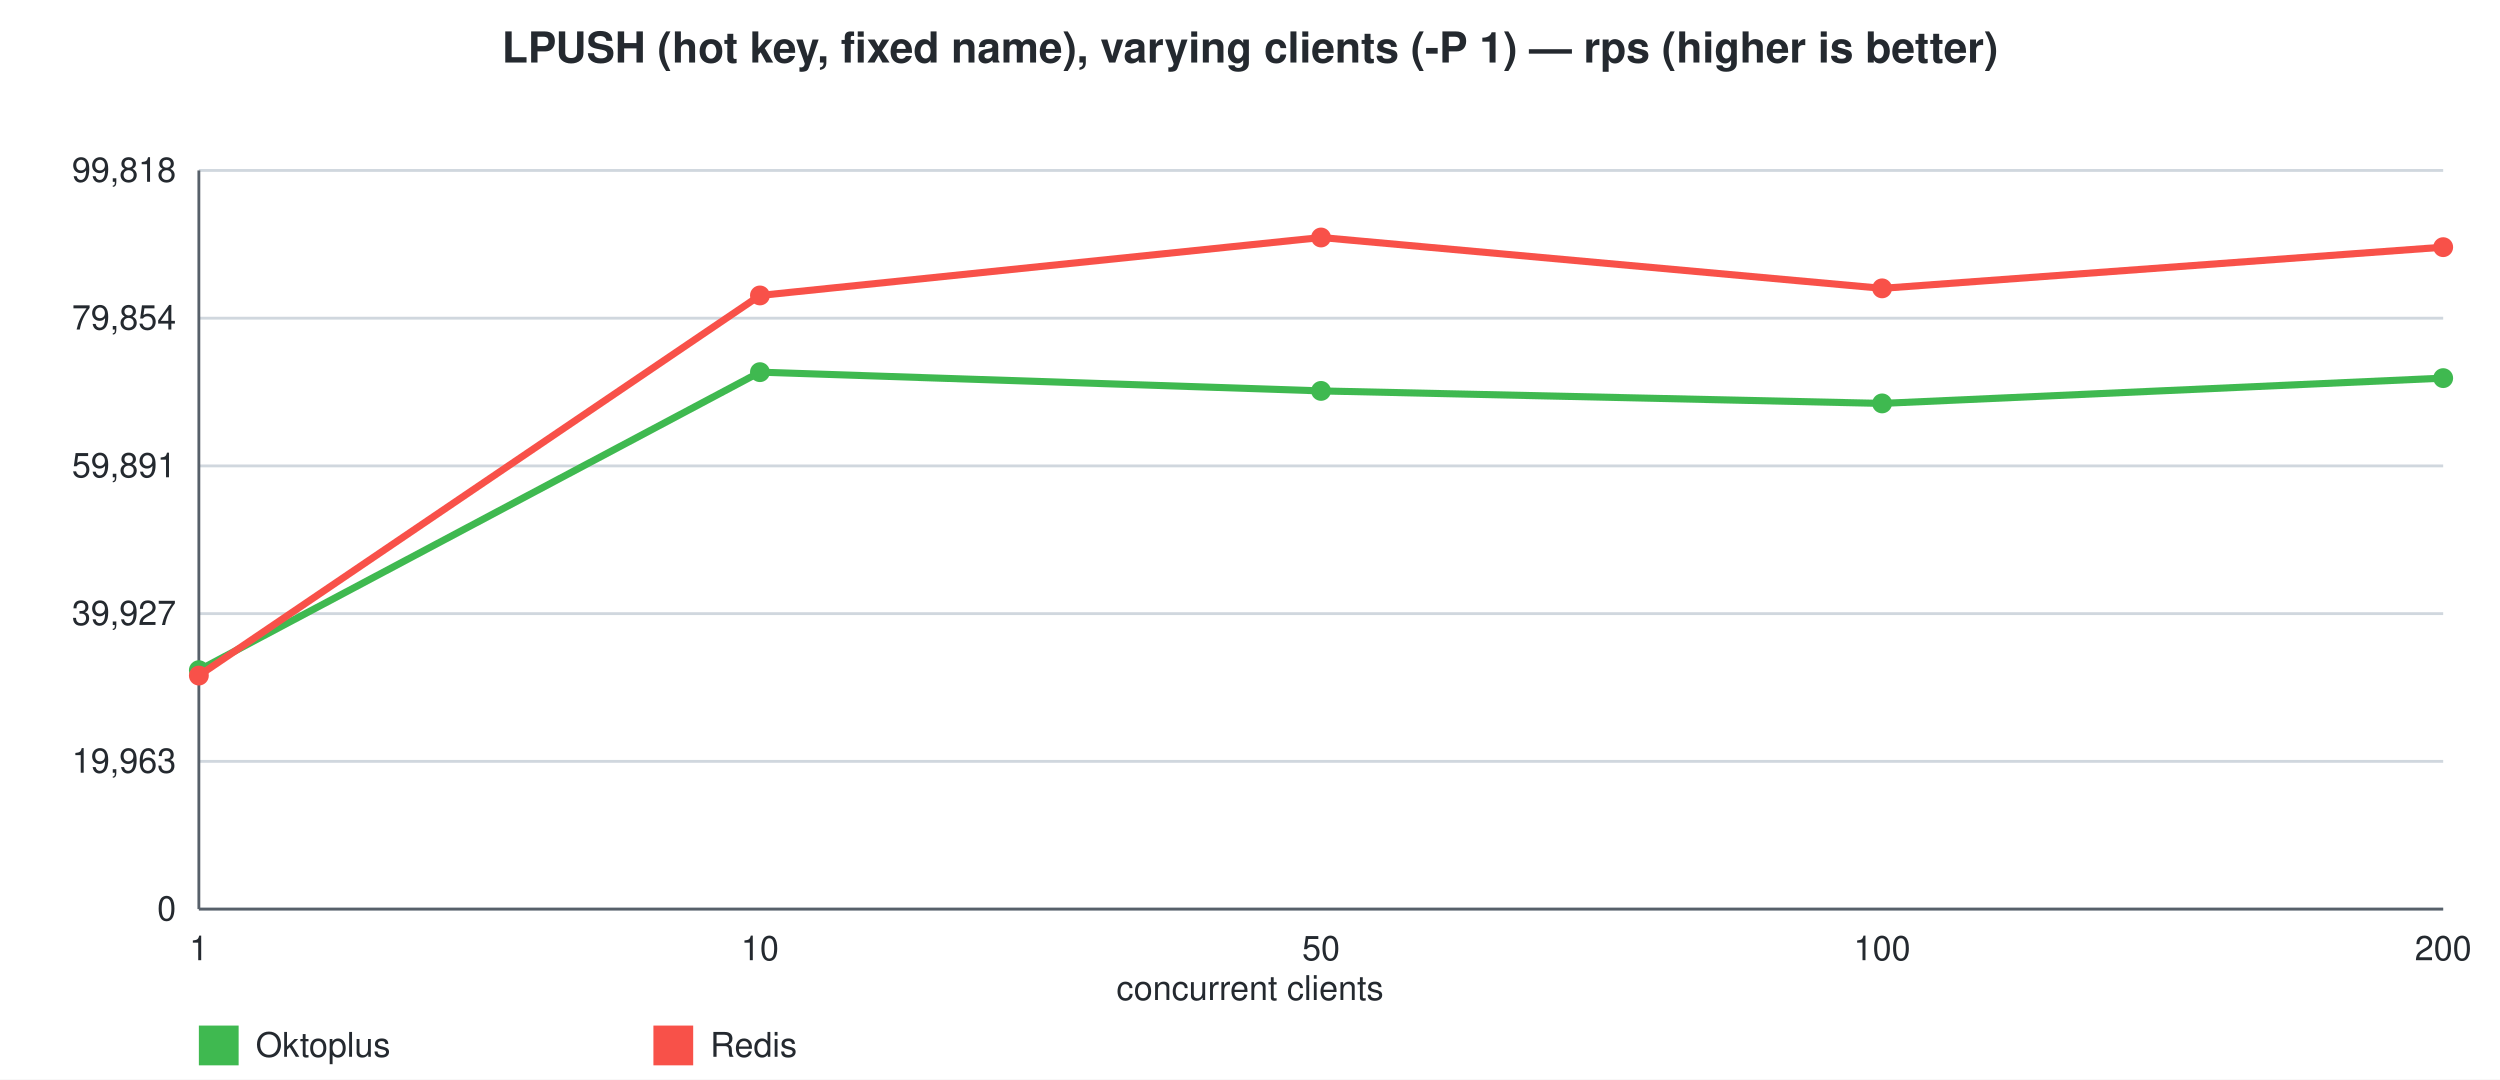
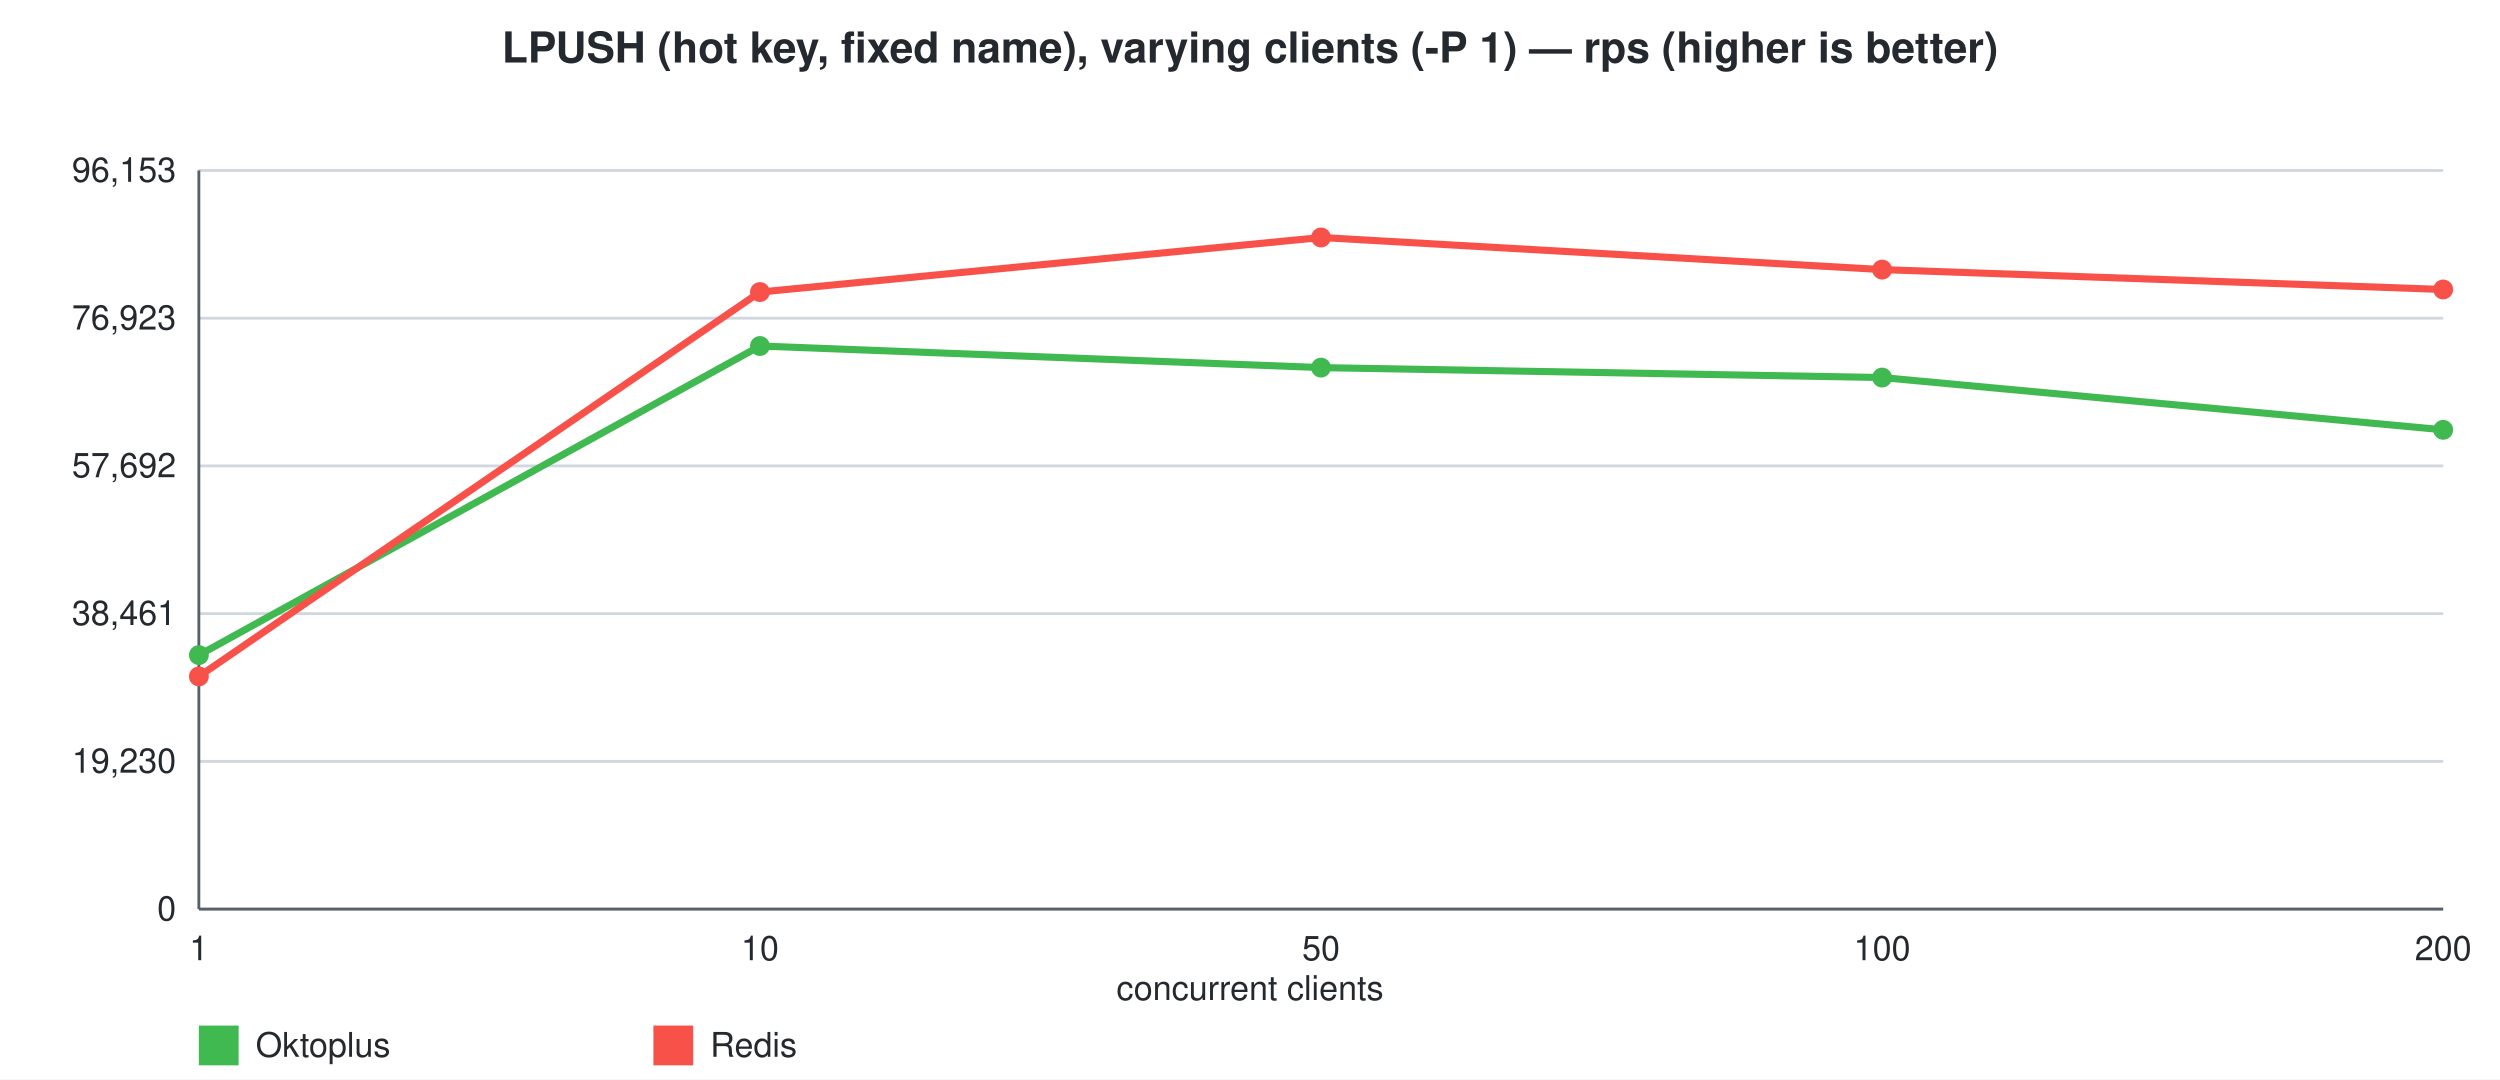
<svg xmlns="http://www.w3.org/2000/svg" width="880" height="380" viewBox="0 0 880 380" font-family="-apple-system, Segoe UI, Helvetica, Arial, sans-serif" font-size="12">
  <rect width="880" height="380" fill="#ffffff" />
  <text x="440.0" y="22" text-anchor="middle" fill="#24292f" font-size="15" font-weight="600">LPUSH (hot key, fixed name), varying clients (-P 1) — rps (higher is better)</text>
  <line x1="70" y1="320.0" x2="860" y2="320.0" stroke="#d0d7de" stroke-width="1" />
  <text x="62" y="324.0" text-anchor="end" fill="#24292f">0</text>
  <line x1="70" y1="268.0" x2="860" y2="268.0" stroke="#d0d7de" stroke-width="1" />
-   <text x="62" y="272.0" text-anchor="end" fill="#24292f">19,963</text>
+   <text x="62" y="272.0" text-anchor="end" fill="#24292f">19,230</text>
  <line x1="70" y1="216.0" x2="860" y2="216.0" stroke="#d0d7de" stroke-width="1" />
-   <text x="62" y="220.0" text-anchor="end" fill="#24292f">39,927</text>
-   <line x1="70" y1="164.0" x2="860" y2="164.0" stroke="#d0d7de" stroke-width="1" />
-   <text x="62" y="168.0" text-anchor="end" fill="#24292f">59,891</text>
-   <line x1="70" y1="112" x2="860" y2="112" stroke="#d0d7de" stroke-width="1" />
-   <text x="62" y="116" text-anchor="end" fill="#24292f">79,854</text>
+   <text x="62" y="220.0" text-anchor="end" fill="#24292f">38,461</text>
+   <line x1="70" y1="164" x2="860" y2="164" stroke="#d0d7de" stroke-width="1" />
+   <text x="62" y="168" text-anchor="end" fill="#24292f">57,692</text>
+   <line x1="70" y1="112.0" x2="860" y2="112.0" stroke="#d0d7de" stroke-width="1" />
+   <text x="62" y="116.0" text-anchor="end" fill="#24292f">76,923</text>
  <line x1="70" y1="60.0" x2="860" y2="60.0" stroke="#d0d7de" stroke-width="1" />
-   <text x="62" y="64.0" text-anchor="end" fill="#24292f">99,818</text>
+   <text x="62" y="64.0" text-anchor="end" fill="#24292f">96,153</text>
  <line x1="70" y1="60" x2="70" y2="320" stroke="#57606a" stroke-width="1" />
  <line x1="70" y1="320" x2="860" y2="320" stroke="#57606a" stroke-width="1" />
  <text x="70.0" y="338" text-anchor="middle" fill="#24292f">1</text>
  <text x="267.5" y="338" text-anchor="middle" fill="#24292f">10</text>
  <text x="465.0" y="338" text-anchor="middle" fill="#24292f">50</text>
  <text x="662.5" y="338" text-anchor="middle" fill="#24292f">100</text>
  <text x="860.0" y="338" text-anchor="middle" fill="#24292f">200</text>
  <text x="440.0" y="352" text-anchor="middle" fill="#24292f">concurrent clients</text>
-   <polyline fill="none" stroke="#3fb950" stroke-width="2.5" points="70.0,235.9 267.5,131.0 465.0,137.6 662.5,142.0 860.0,133.1" />
-   <circle cx="70.0" cy="235.9" r="3.5" fill="#3fb950" />
-   <circle cx="267.5" cy="131.0" r="3.5" fill="#3fb950" />
-   <circle cx="465.0" cy="137.6" r="3.5" fill="#3fb950" />
-   <circle cx="662.5" cy="142.0" r="3.5" fill="#3fb950" />
-   <circle cx="860.0" cy="133.1" r="3.5" fill="#3fb950" />
-   <polyline fill="none" stroke="#f85149" stroke-width="2.5" points="70.0,237.8 267.5,104.0 465.0,83.6 662.5,101.5 860.0,87.0" />
-   <circle cx="70.0" cy="237.8" r="3.5" fill="#f85149" />
-   <circle cx="267.5" cy="104.0" r="3.5" fill="#f85149" />
+   <polyline fill="none" stroke="#3fb950" stroke-width="2.5" points="70.0,230.6 267.5,121.8 465.0,129.4 662.5,132.9 860.0,151.3" />
+   <circle cx="70.0" cy="230.6" r="3.5" fill="#3fb950" />
+   <circle cx="267.5" cy="121.8" r="3.5" fill="#3fb950" />
+   <circle cx="465.0" cy="129.4" r="3.5" fill="#3fb950" />
+   <circle cx="662.5" cy="132.9" r="3.5" fill="#3fb950" />
+   <circle cx="860.0" cy="151.3" r="3.5" fill="#3fb950" />
+   <polyline fill="none" stroke="#f85149" stroke-width="2.5" points="70.0,238.1 267.5,102.8 465.0,83.6 662.5,94.9 860.0,101.9" />
+   <circle cx="70.0" cy="238.1" r="3.5" fill="#f85149" />
+   <circle cx="267.5" cy="102.8" r="3.5" fill="#f85149" />
  <circle cx="465.0" cy="83.6" r="3.5" fill="#f85149" />
-   <circle cx="662.5" cy="101.5" r="3.5" fill="#f85149" />
-   <circle cx="860.0" cy="87.0" r="3.5" fill="#f85149" />
+   <circle cx="662.5" cy="94.9" r="3.5" fill="#f85149" />
+   <circle cx="860.0" cy="101.9" r="3.5" fill="#f85149" />
  <rect x="70" y="361" width="14" height="14" fill="#3fb950" />
  <text x="90" y="372" fill="#24292f">Oktoplus</text>
  <rect x="230" y="361" width="14" height="14" fill="#f85149" />
  <text x="250" y="372" fill="#24292f">Redis</text>
</svg>
